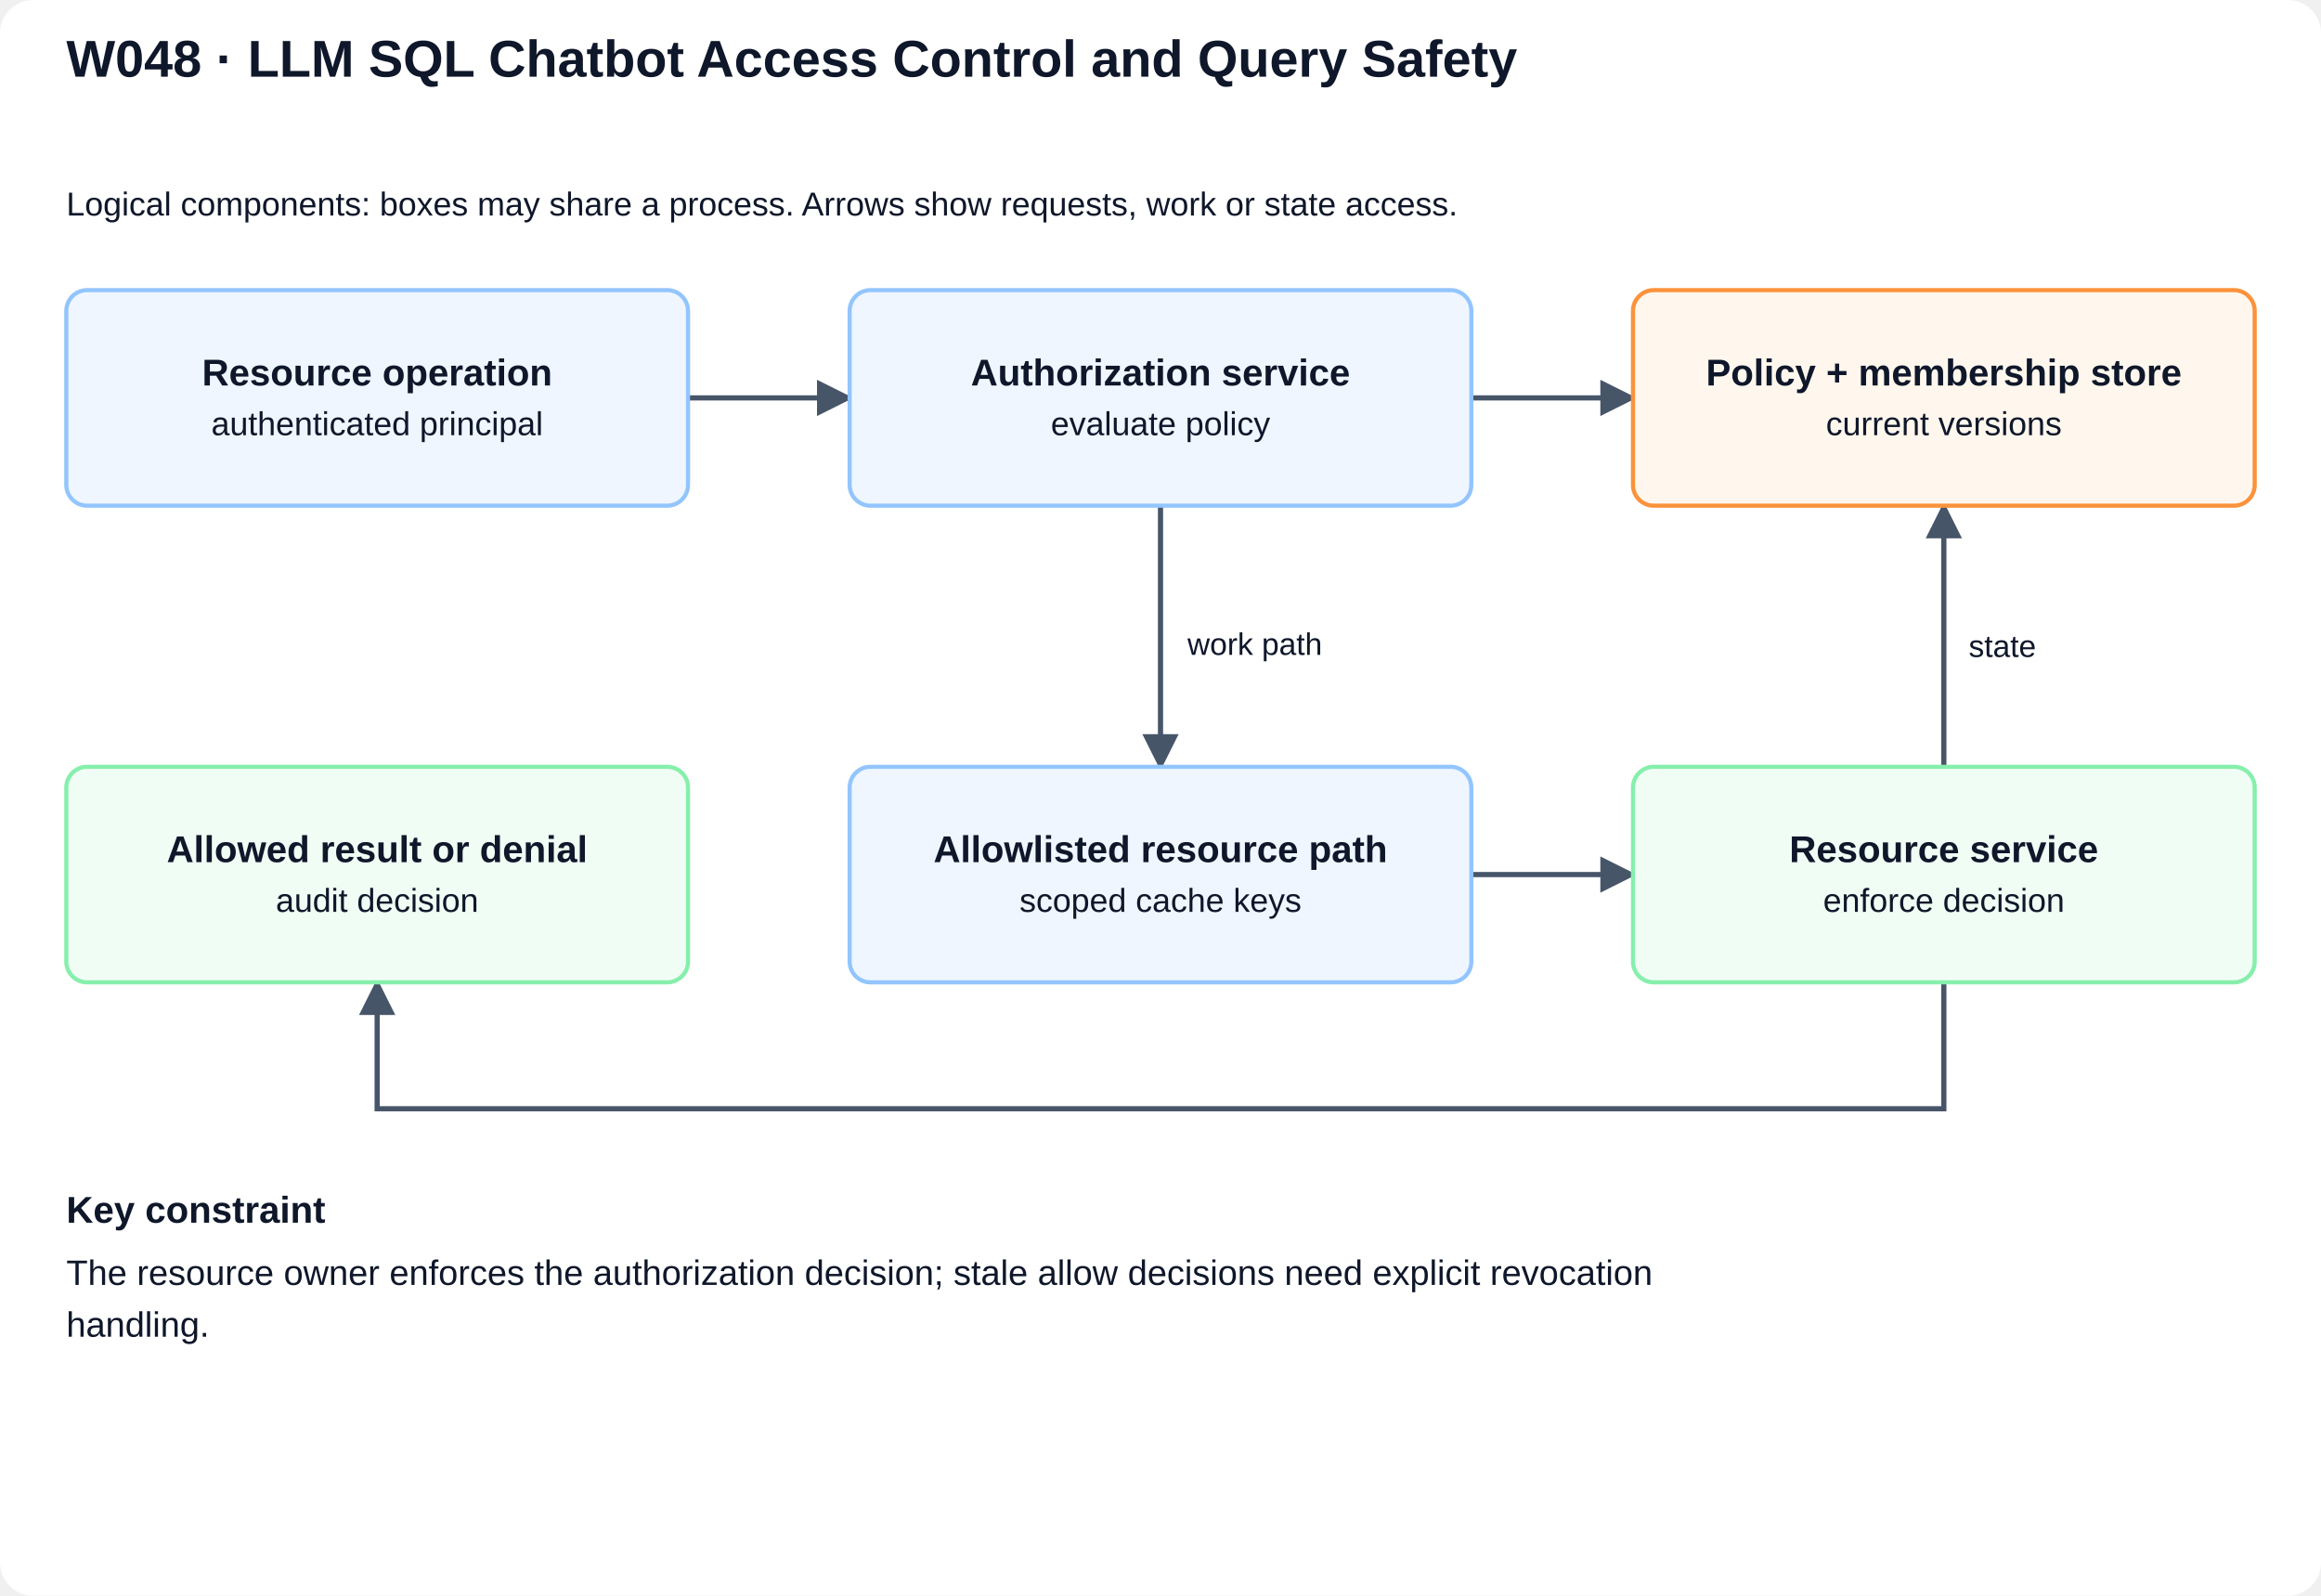
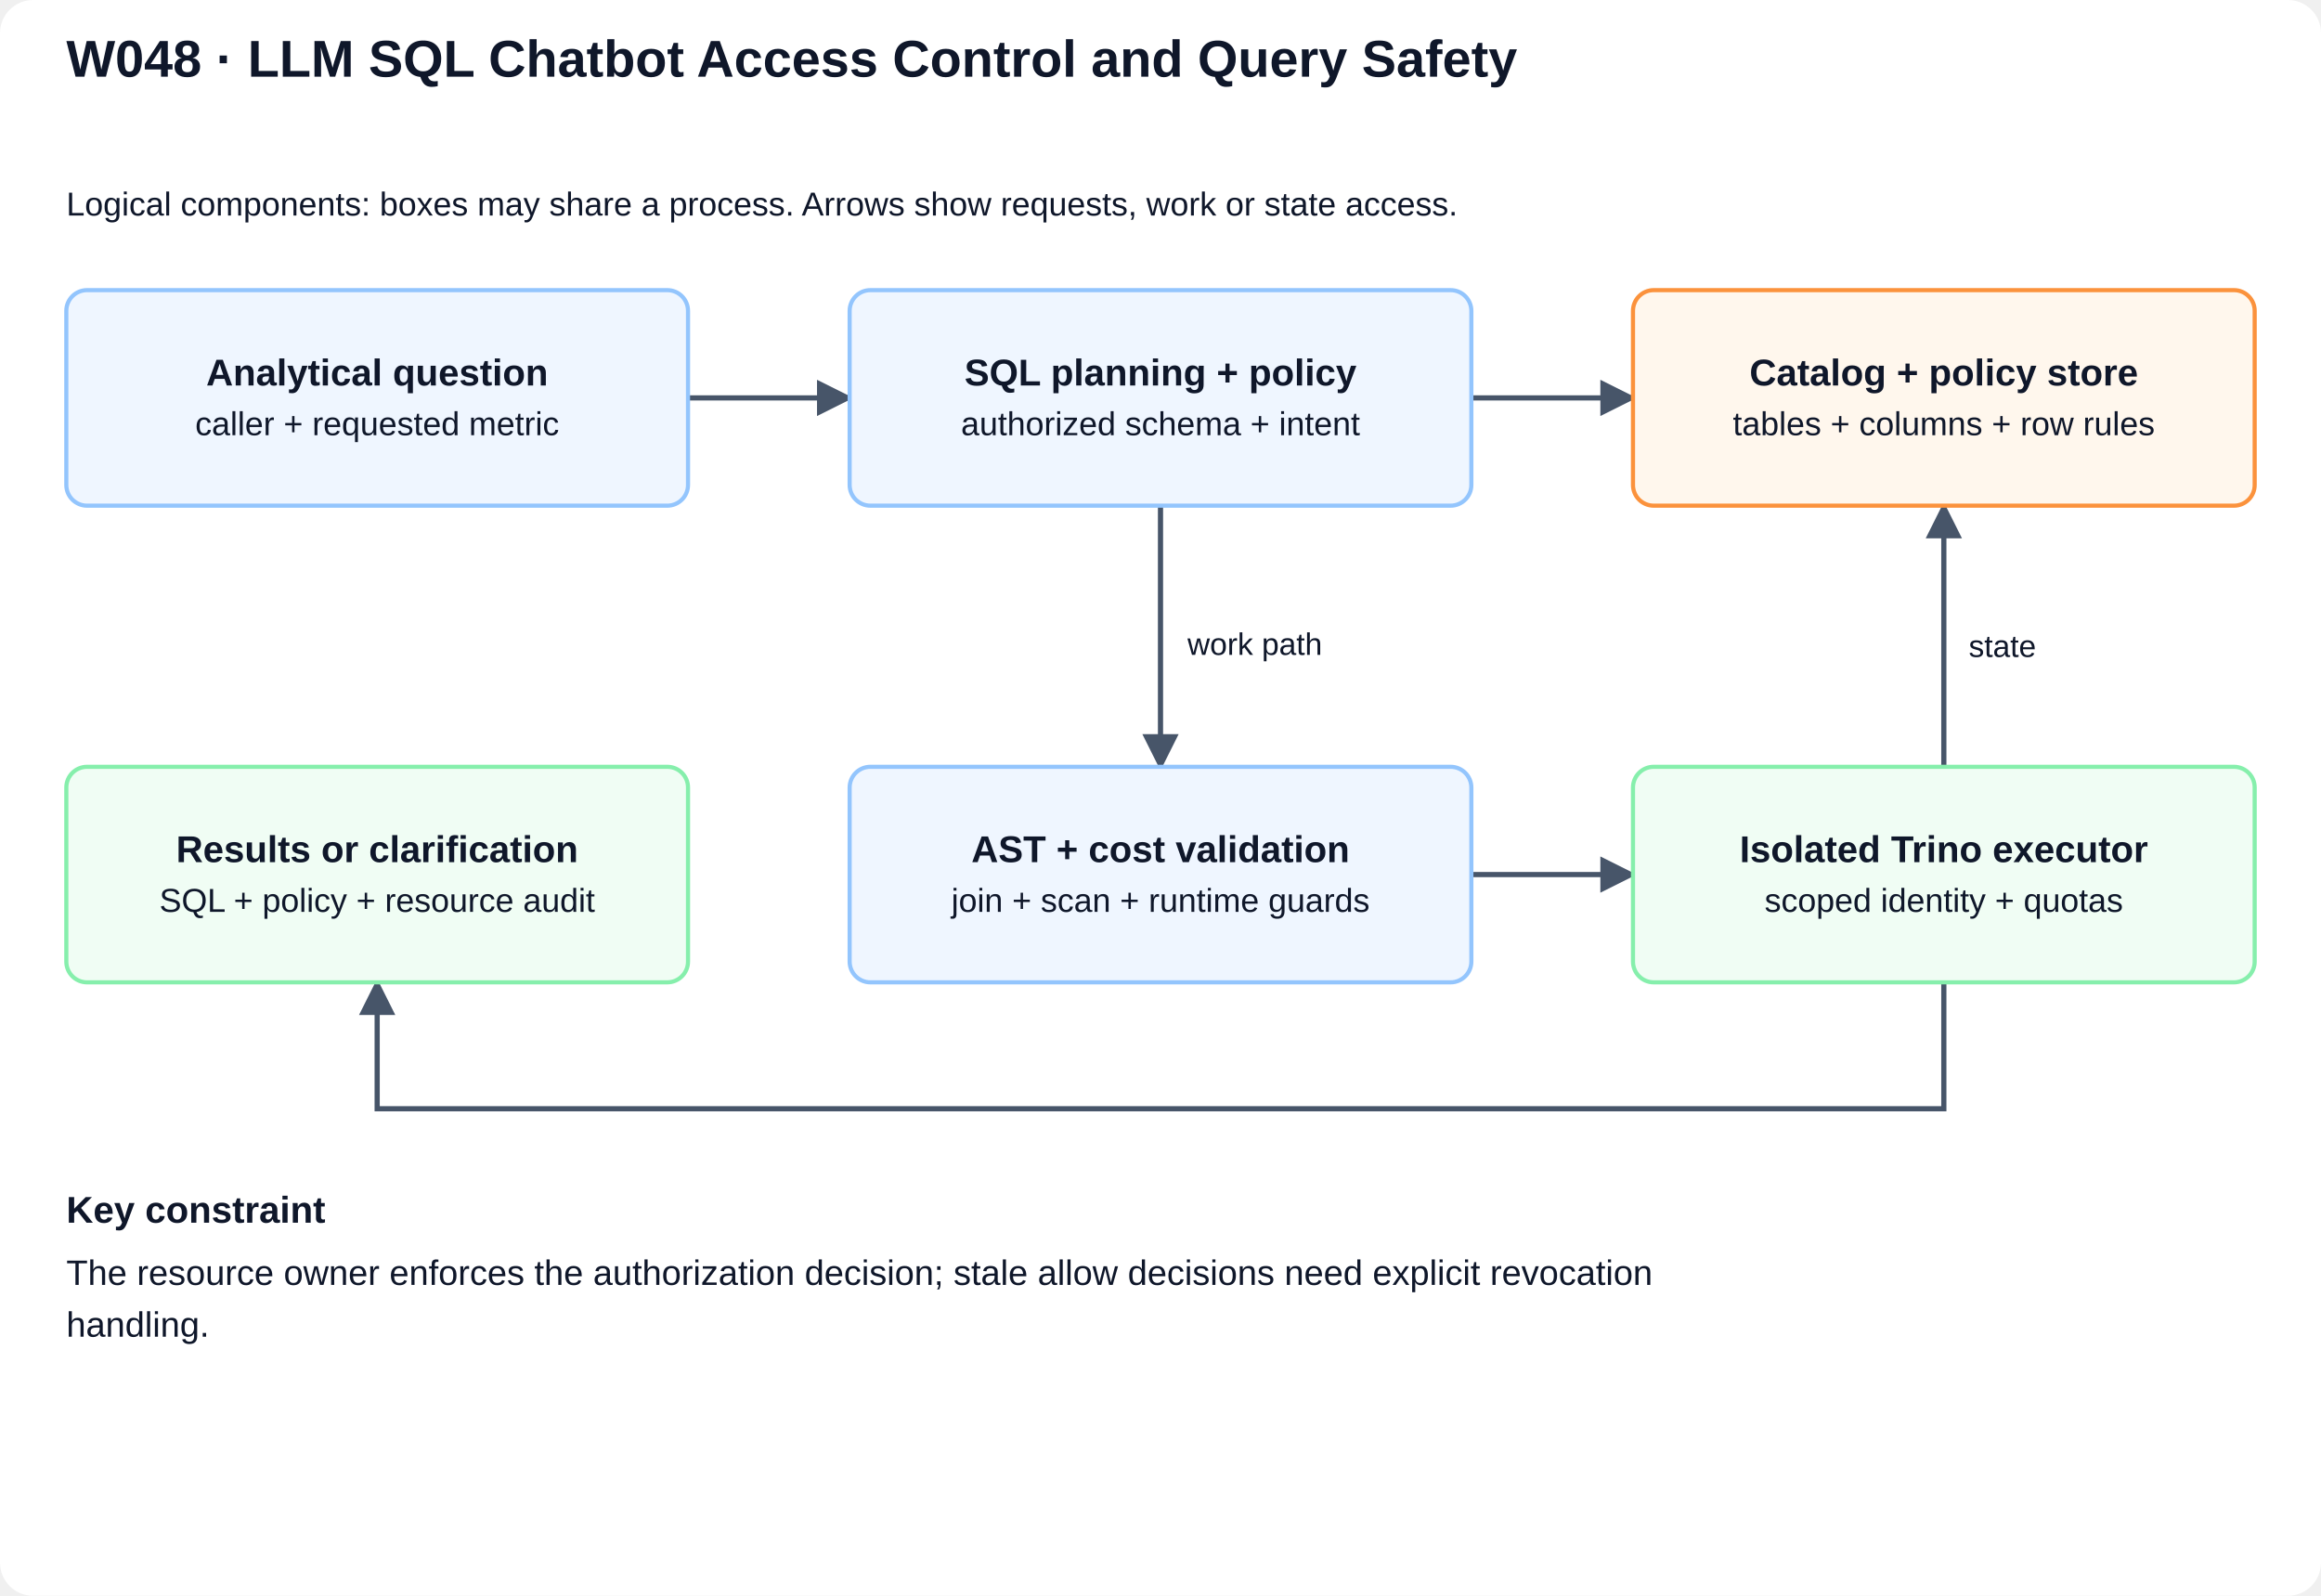
<svg xmlns="http://www.w3.org/2000/svg" width="1120" height="770" viewBox="0 0 1120 770" role="img" aria-labelledby="title desc">
  <defs>
    <marker id="arrow" viewBox="0 0 10 10" refX="9" refY="5" markerWidth="7" markerHeight="7" orient="auto-start-reverse">
      <path d="M0 0 L10 5 L0 10Z" fill="#475569" />
    </marker>
  </defs>
  <rect width="1120" height="770" rx="16" fill="white" />
  <g font-family="Arial, Helvetica, sans-serif" fill="#0f172a">
    <text x="32" y="37" font-size="25" font-weight="700" text-anchor="start">W048 · LLM SQL Chatbot Access Control and Query Safety</text>
    <text x="32" y="104" font-size="16" font-weight="400" text-anchor="start">Logical components: boxes may share a process. Arrows show requests, work or state access.</text>
    <polyline points="332,192 410,192" stroke="#475569" stroke-width="2.5" fill="none" marker-end="url(#arrow)" />
    <polyline points="710,192 788,192" stroke="#475569" stroke-width="2.5" fill="none" marker-end="url(#arrow)" />
    <polyline points="560,244 560,370" stroke="#475569" stroke-width="2.5" fill="none" marker-end="url(#arrow)" />
    <text x="573" y="316" font-size="15" font-weight="400" text-anchor="start">work path</text>
    <polyline points="710,422 788,422" stroke="#475569" stroke-width="2.5" fill="none" marker-end="url(#arrow)" />
    <polyline points="938,370 938,244" stroke="#475569" stroke-width="2.5" fill="none" marker-end="url(#arrow)" />
    <text x="950" y="317" font-size="15" font-weight="400" text-anchor="start">state</text>
    <polyline points="938,474 938,535 182,535 182,474" stroke="#475569" stroke-width="2.5" fill="none" marker-end="url(#arrow)" />
    <rect x="32" y="140" width="300" height="104" rx="10" fill="#eff6ff" stroke="#93c5fd" stroke-width="2" />
-     <text x="182" y="186" font-size="18" font-weight="700" text-anchor="middle">Resource operation</text>
-     <text x="182" y="210" font-size="16" font-weight="400" text-anchor="middle">authenticated principal</text>
+     <text x="182" y="186" font-size="18" font-weight="700" text-anchor="middle">Analytical question</text>
+     <text x="182" y="210" font-size="16" font-weight="400" text-anchor="middle">caller + requested metric</text>
    <rect x="410" y="140" width="300" height="104" rx="10" fill="#eff6ff" stroke="#93c5fd" stroke-width="2" />
-     <text x="560" y="186" font-size="18" font-weight="700" text-anchor="middle">Authorization service</text>
-     <text x="560" y="210" font-size="16" font-weight="400" text-anchor="middle">evaluate policy</text>
+     <text x="560" y="186" font-size="18" font-weight="700" text-anchor="middle">SQL planning + policy</text>
+     <text x="560" y="210" font-size="16" font-weight="400" text-anchor="middle">authorized schema + intent</text>
    <rect x="788" y="140" width="300" height="104" rx="10" fill="#fff7ed" stroke="#fb923c" stroke-width="2" />
-     <text x="938" y="186" font-size="18" font-weight="700" text-anchor="middle">Policy + membership store</text>
-     <text x="938" y="210" font-size="16" font-weight="400" text-anchor="middle">current versions</text>
+     <text x="938" y="186" font-size="18" font-weight="700" text-anchor="middle">Catalog + policy store</text>
+     <text x="938" y="210" font-size="16" font-weight="400" text-anchor="middle">tables + columns + row rules</text>
    <rect x="410" y="370" width="300" height="104" rx="10" fill="#eff6ff" stroke="#93c5fd" stroke-width="2" />
-     <text x="560" y="416" font-size="18" font-weight="700" text-anchor="middle">Allowlisted resource path</text>
-     <text x="560" y="440" font-size="16" font-weight="400" text-anchor="middle">scoped cache keys</text>
+     <text x="560" y="416" font-size="18" font-weight="700" text-anchor="middle">AST + cost validation</text>
+     <text x="560" y="440" font-size="16" font-weight="400" text-anchor="middle">join + scan + runtime guards</text>
    <rect x="788" y="370" width="300" height="104" rx="10" fill="#f0fdf4" stroke="#86efac" stroke-width="2" />
-     <text x="938" y="416" font-size="18" font-weight="700" text-anchor="middle">Resource service</text>
-     <text x="938" y="440" font-size="16" font-weight="400" text-anchor="middle">enforce decision</text>
+     <text x="938" y="416" font-size="18" font-weight="700" text-anchor="middle">Isolated Trino executor</text>
+     <text x="938" y="440" font-size="16" font-weight="400" text-anchor="middle">scoped identity + quotas</text>
    <rect x="32" y="370" width="300" height="104" rx="10" fill="#f0fdf4" stroke="#86efac" stroke-width="2" />
-     <text x="182" y="416" font-size="18" font-weight="700" text-anchor="middle">Allowed result or denial</text>
-     <text x="182" y="440" font-size="16" font-weight="400" text-anchor="middle">audit decision</text>
+     <text x="182" y="416" font-size="18" font-weight="700" text-anchor="middle">Results or clarification</text>
+     <text x="182" y="440" font-size="16" font-weight="400" text-anchor="middle">SQL + policy + resource audit</text>
    <text x="32" y="590" font-size="18" font-weight="700" text-anchor="start">Key constraint</text>
    <text x="32" y="620" font-size="17" font-weight="400" text-anchor="start">The resource owner enforces the authorization decision; stale allow decisions need explicit revocation</text>
    <text x="32" y="645" font-size="17" font-weight="400" text-anchor="start">handling.</text>
  </g>
</svg>
